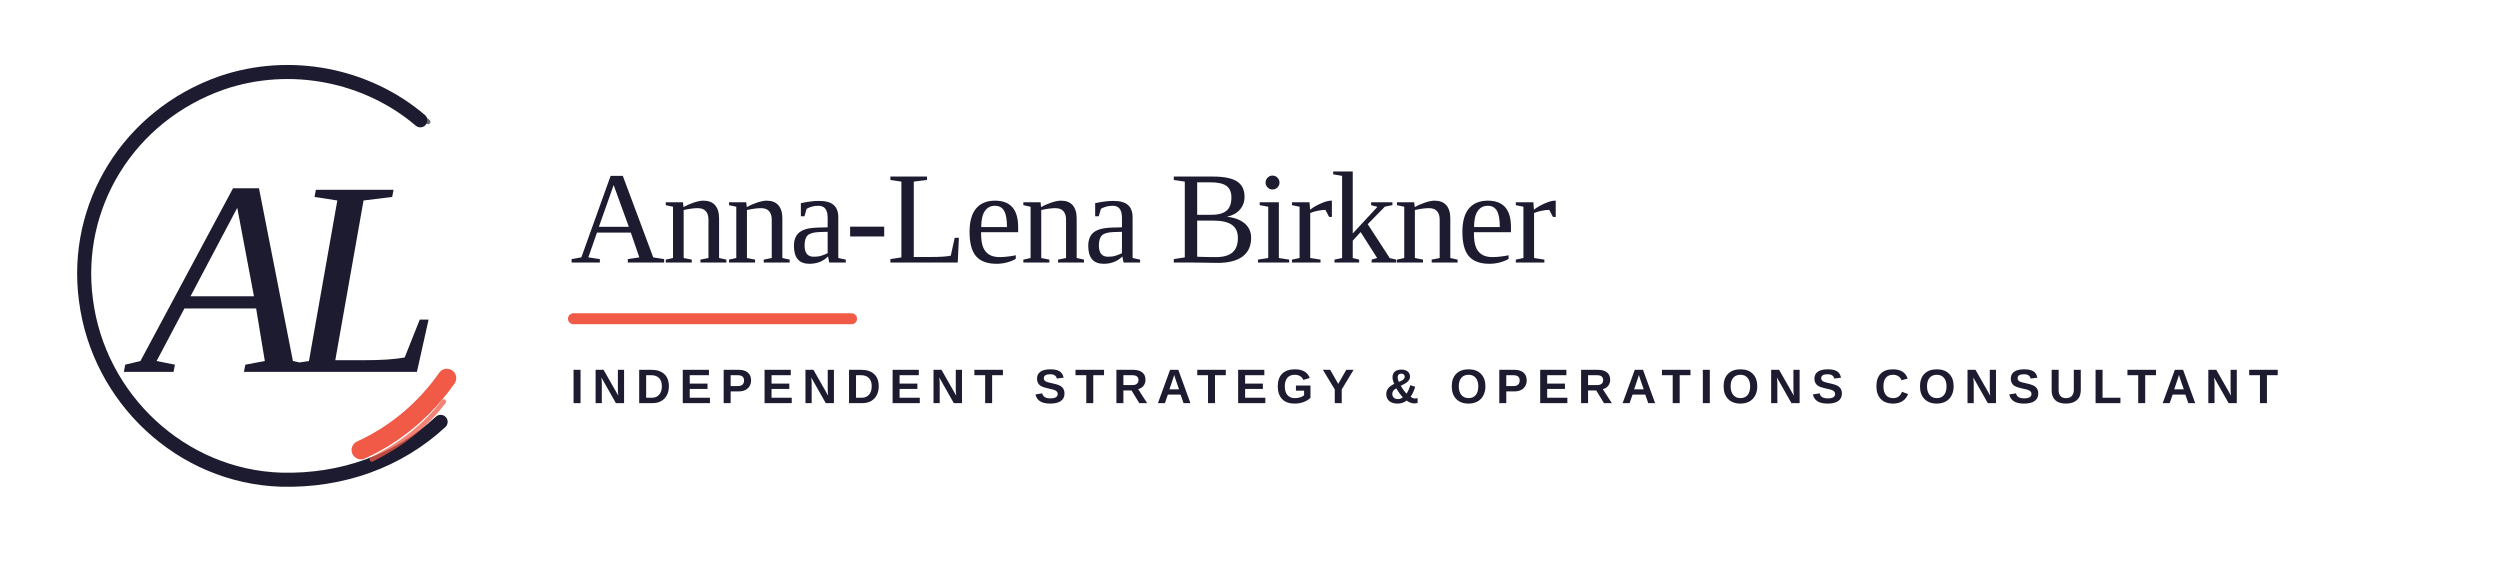
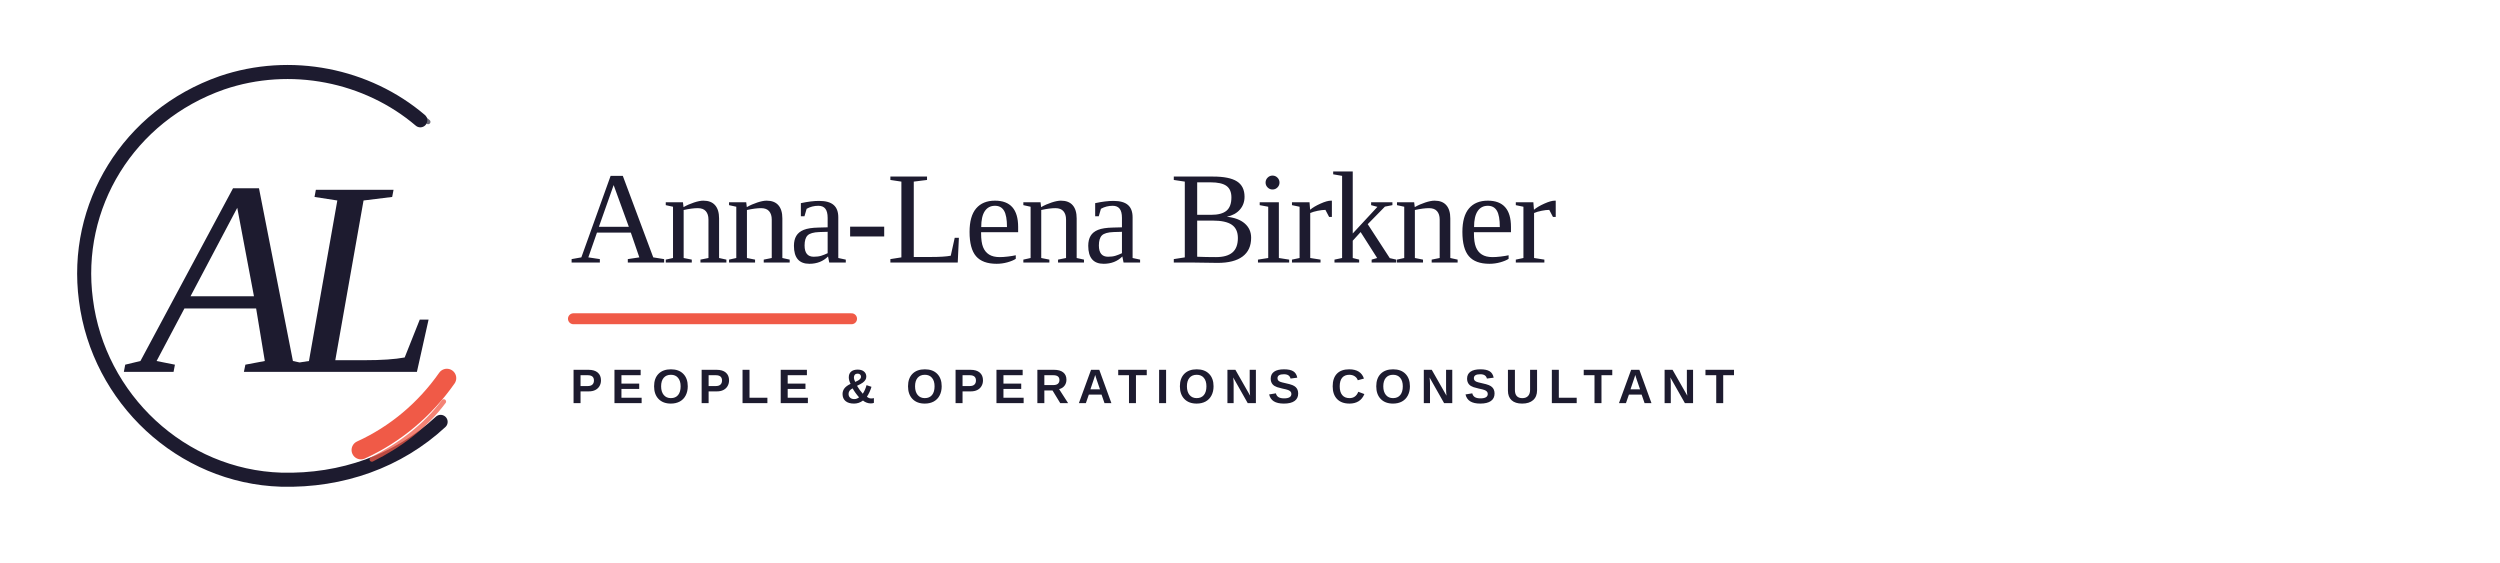
<svg xmlns="http://www.w3.org/2000/svg" width="1600" height="360" viewBox="0 0 1600 360" role="img" aria-labelledby="title description">
  <g fill="none" stroke="#1d1b2f" stroke-linecap="round">
    <path d="M269 77C235 48 186 38 142 53C82 74 47 132 55 192C63 255 116 305 180 307C219 308 255 295 282 270" stroke-width="9" />
    <path d="M274 78C243 52 201 41 160 48" stroke-width="3" opacity=".65" />
  </g>
  <text x="89" y="238" fill="#1d1b2f" font-family="Georgia, 'Times New Roman', serif" font-size="178" font-style="italic" letter-spacing="-14">AL</text>
  <g fill="none" stroke="#f05a47" stroke-linecap="round">
    <path d="M231 288C253 278 272 262 286 242" stroke-width="12" />
    <path d="M238 294C256 285 272 273 284 257" stroke-width="3" opacity=".75" />
  </g>
  <g transform="translate(365 0)">
    <text x="0" y="168" fill="#1d1b2f" font-family="Georgia, 'Times New Roman', serif" font-size="84" letter-spacing="-1.5">Anna-Lena Birkner</text>
    <path d="M2 204H180" fill="none" stroke="#f05a47" stroke-linecap="round" stroke-width="7" />
-     <text x="0" y="258" fill="#1d1b2f" font-family="Arial, Helvetica, sans-serif" font-size="31" font-weight="700" letter-spacing="5.5">INDEPENDENT STRATEGY &amp; OPERATIONS CONSULTANT</text>
+     <text x="0" y="258" fill="#1d1b2f" font-family="Arial, Helvetica, sans-serif" font-size="31" font-weight="700" letter-spacing="5.5">PEOPLE &amp; OPERATIONS CONSULTANT</text>
  </g>
</svg>
